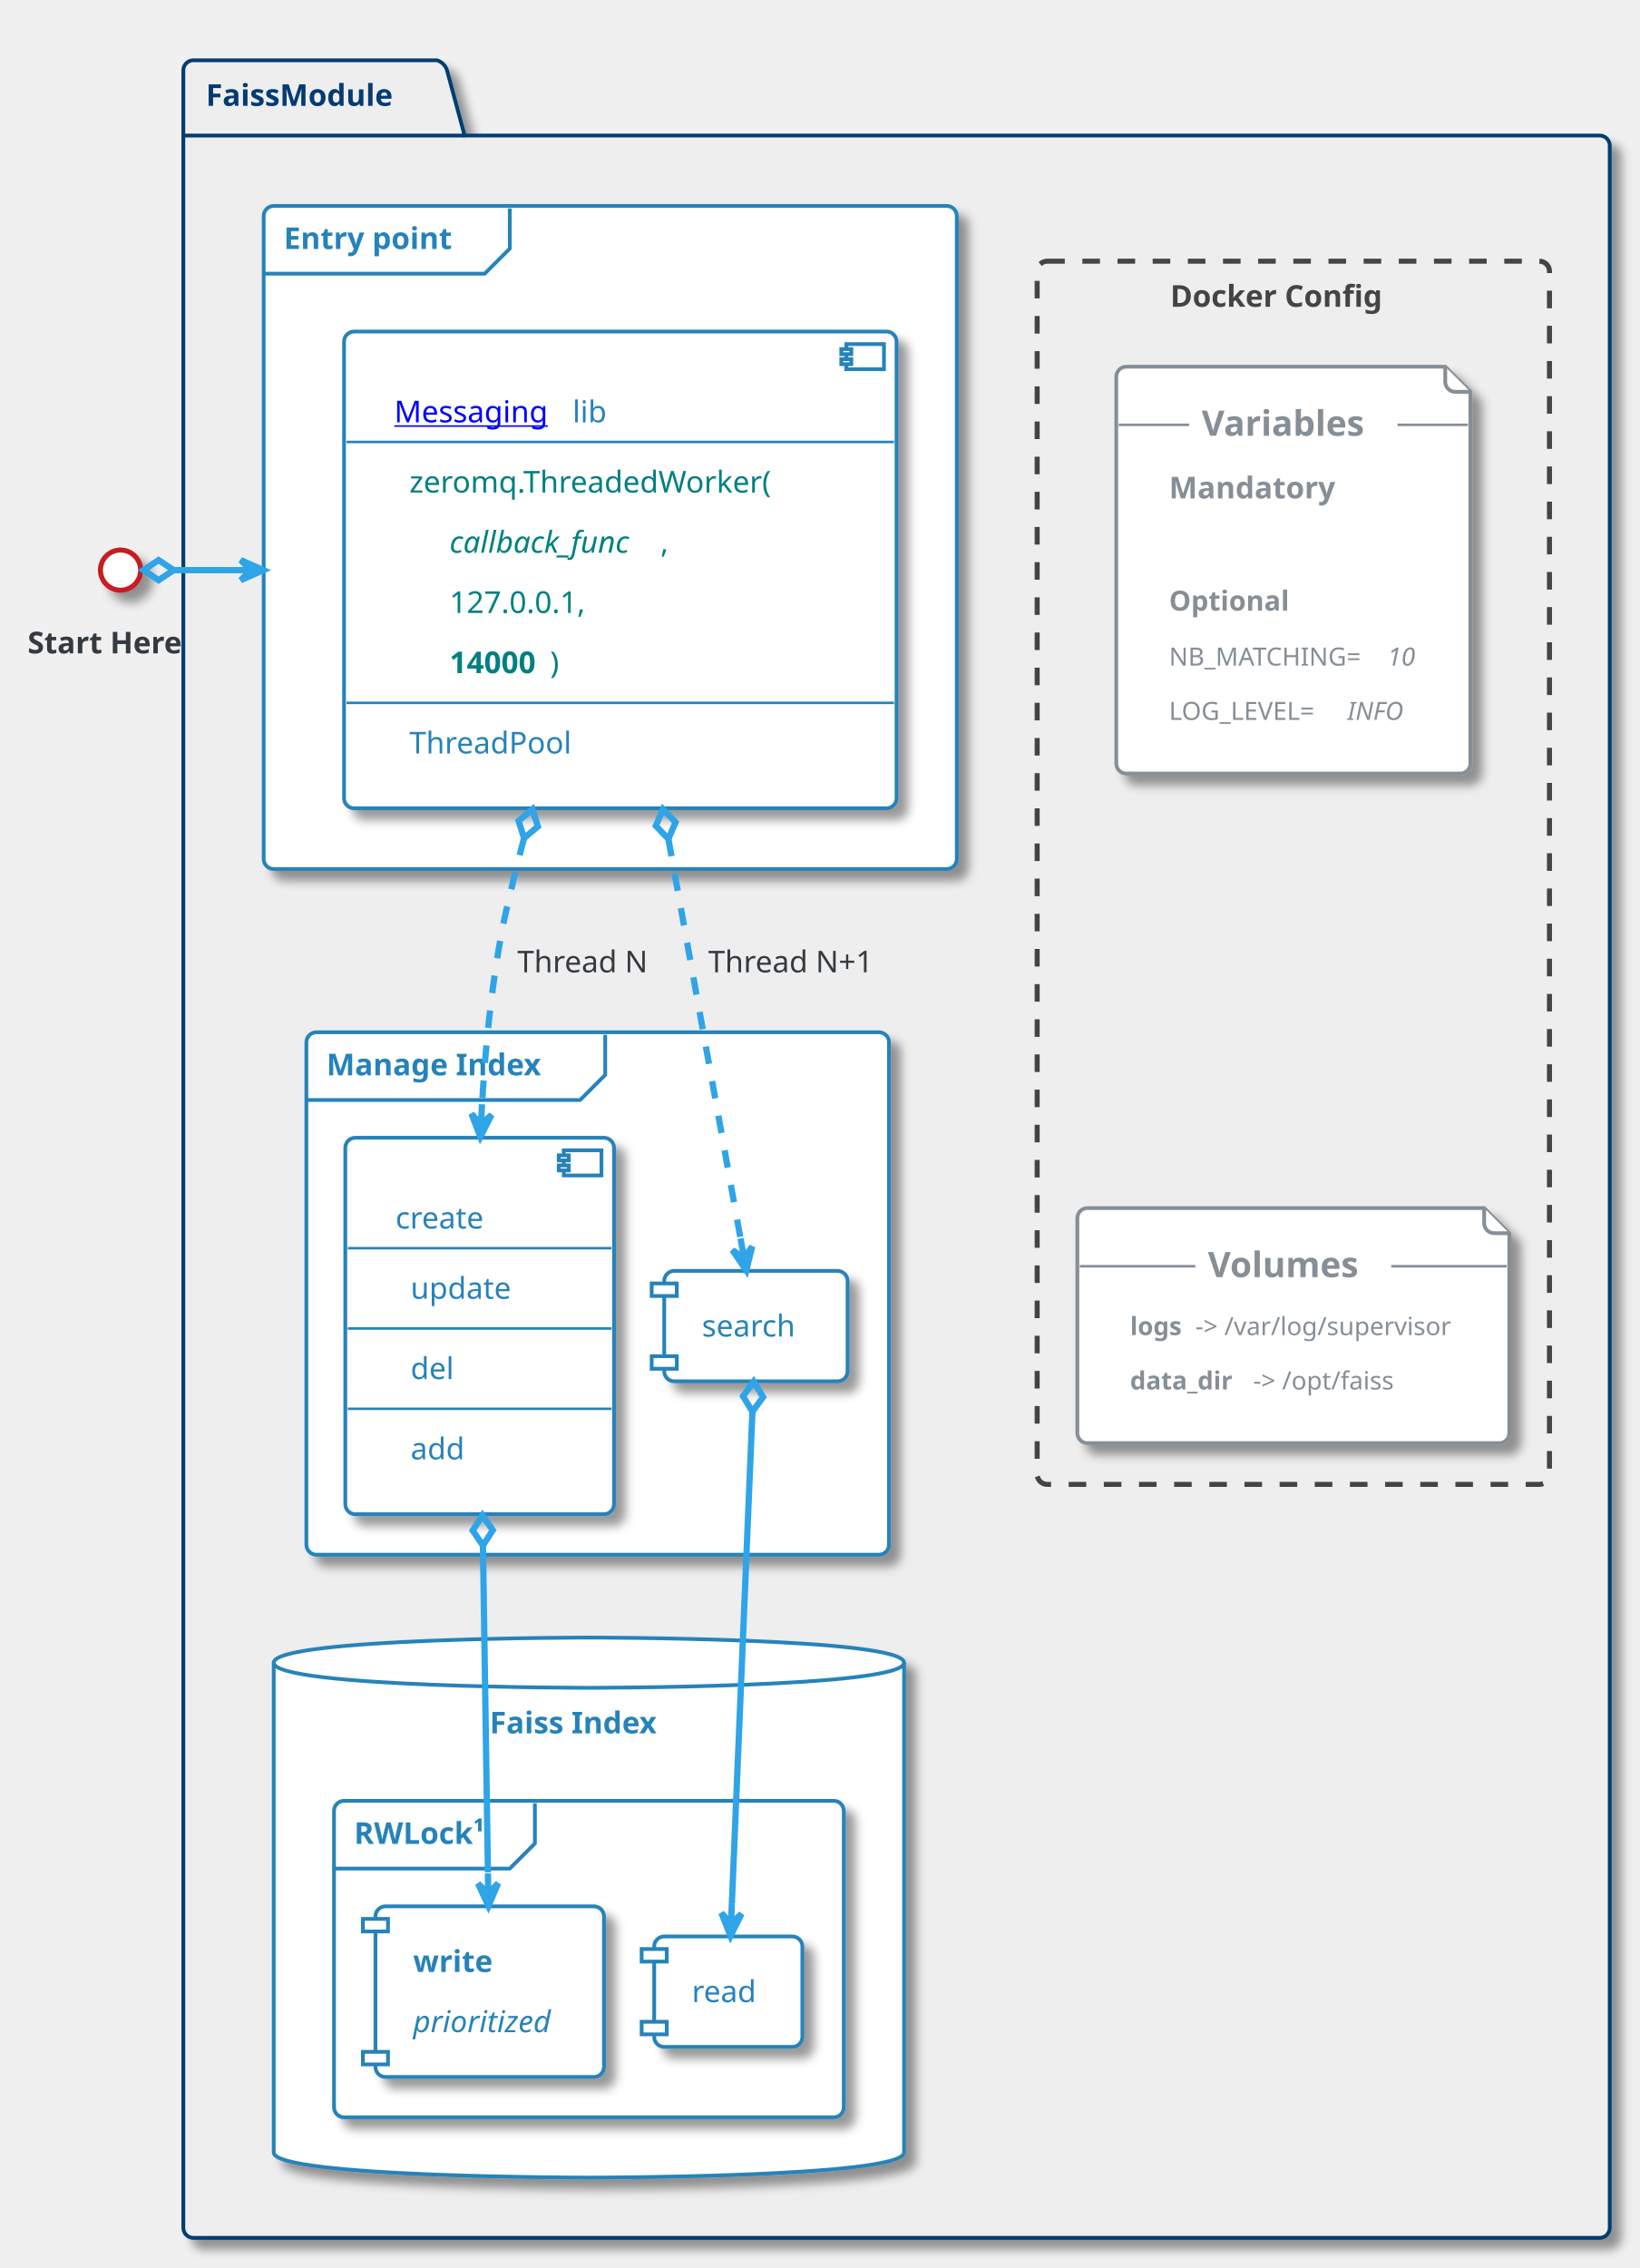
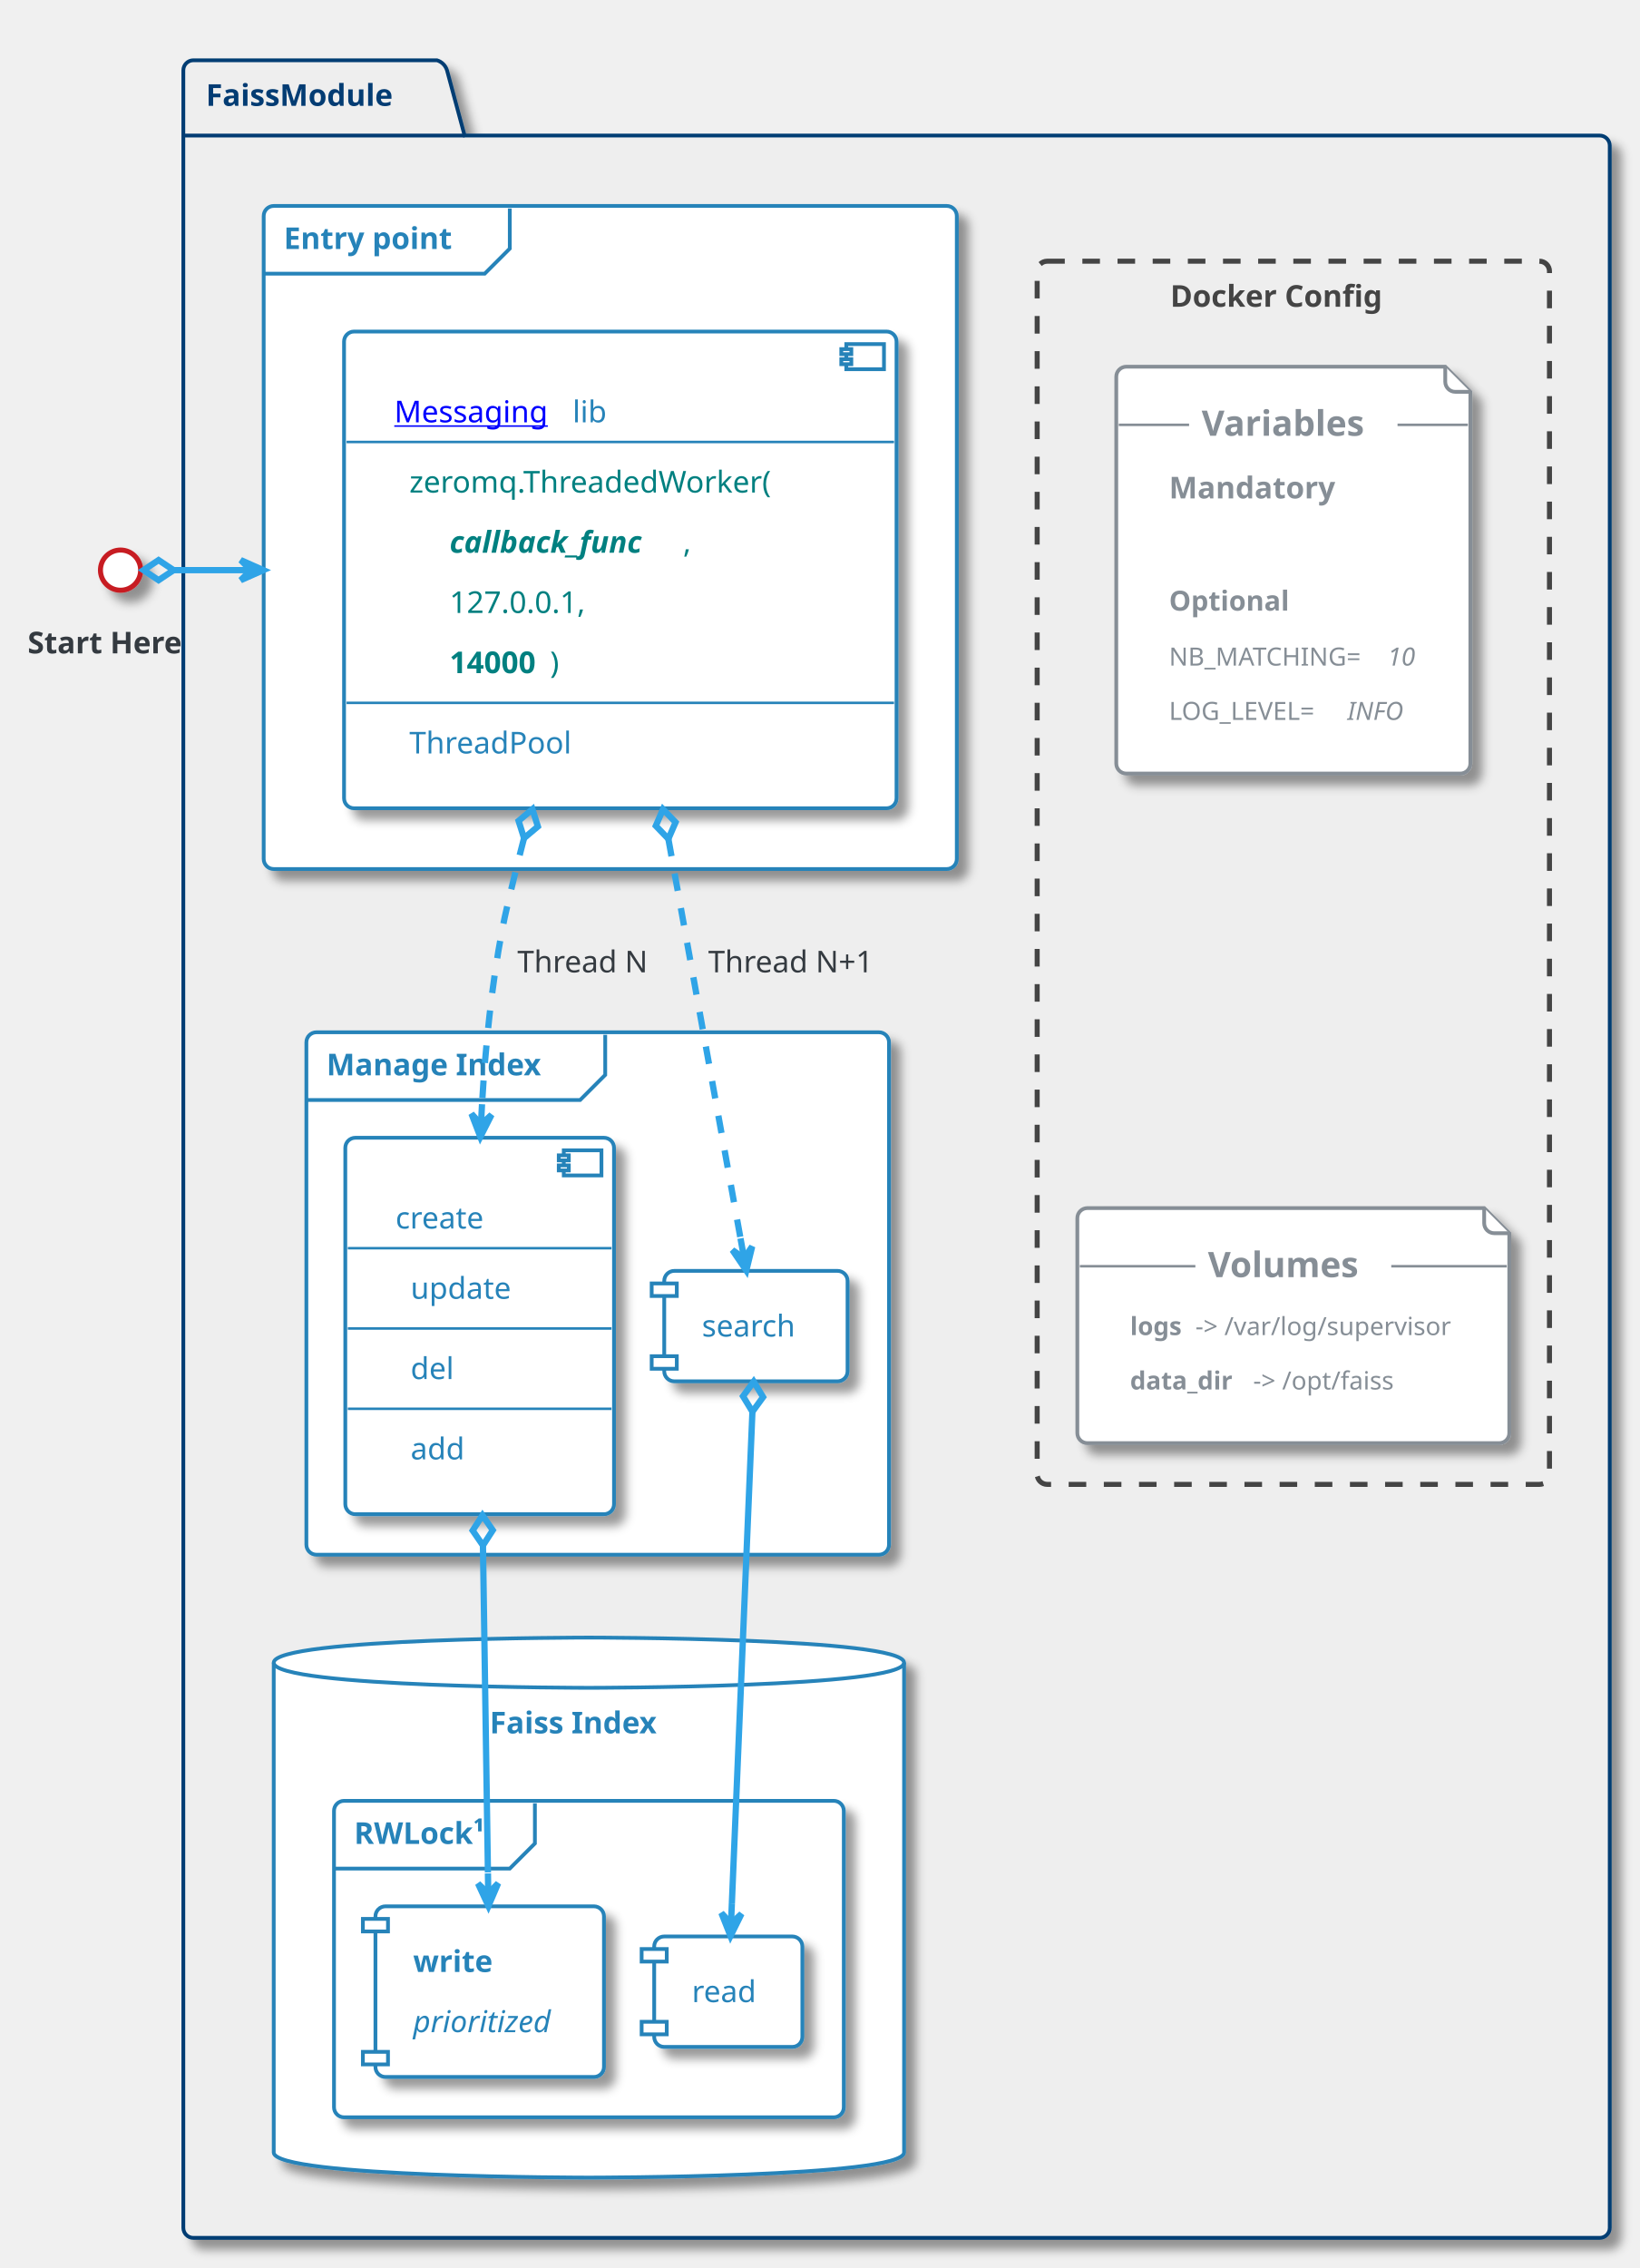
<svg xmlns="http://www.w3.org/2000/svg" xmlns:xlink="http://www.w3.org/1999/xlink" contentScriptType="application/ecmascript" contentStyleType="text/css" height="903px" preserveAspectRatio="none" style="width:653px;height:903px;background:#00000000;" version="1.1" viewBox="0 0 653 903" width="653px" zoomAndPan="magnify">
  <defs>
-     <filter height="300%" id="fwvt0zeiegndc" width="300%" x="-1" y="-1">
+     <filter height="300%" id="f5w7gt01oquen" width="300%" x="-1" y="-1">
      <feGaussianBlur result="blurOut" stdDeviation="2.0" />
      <feColorMatrix in="blurOut" result="blurOut2" type="matrix" values="0 0 0 0 0 0 0 0 0 0 0 0 0 0 0 0 0 0 .4 0" />
      <feOffset dx="4.0" dy="4.0" in="blurOut2" result="blurOut3" />
      <feBlend in="SourceGraphic" in2="blurOut3" mode="normal" />
    </filter>
  </defs>
  <g>
-     <path d="M77,24 L174,24 A6,6 0 0 1 178,28 L185,53.969 L637,53.969 A4,4 0 0 1 641,57.969 L641,887 A4,4 0 0 1 637,891 L77,891 A4,4 0 0 1 73,887 L73,28 A4,4 0 0 1 77,24 " fill="#EEEEEE" filter="url(#fwvt0zeiegndc)" style="stroke: #033C73; stroke-width: 1.5;" />
+     <path d="M77,24 L174,24 A6,6 0 0 1 178,28 L185,53.969 L637,53.969 A4,4 0 0 1 641,57.969 L641,887 A4,4 0 0 1 637,891 L77,891 A4,4 0 0 1 73,887 L73,28 A4,4 0 0 1 77,24 " fill="#EEEEEE" filter="url(#f5w7gt01oquen)" style="stroke: #033C73; stroke-width: 1.5;" />
    <line style="stroke: #033C73; stroke-width: 1.5;" x1="73" x2="185" y1="53.969" y2="53.969" />
    <text fill="#033C73" font-family="Verdana" font-size="12" font-weight="bold" lengthAdjust="spacingAndGlyphs" textLength="89" x="82" y="42.139">FaissModule</text>
    <rect fill="#EEEEEE" height="487" rx="4" ry="4" style="stroke: #444444; stroke-width: 2.0; stroke-dasharray: 7.0,7.0;" width="204" x="413" y="104" />
    <text fill="#444444" font-family="Verdana" font-size="12" font-weight="bold" lengthAdjust="spacingAndGlyphs" textLength="98" x="466" y="122.139">Docker Config</text>
-     <rect fill="#FFFFFF" filter="url(#fwvt0zeiegndc)" height="264" rx="4" ry="4" style="stroke: #2683B9; stroke-width: 1.5;" width="276" x="105" y="82" />
+     <rect fill="#FFFFFF" filter="url(#f5w7gt01oquen)" height="264" rx="4" ry="4" style="stroke: #2683B9; stroke-width: 1.5;" width="276" x="105" y="82" />
    <path d="M203,83 L203,98.969 L193,108.969 L105,108.969 " fill="none" style="stroke: #2683B9; stroke-width: 1.5;" />
    <text fill="#2683B9" font-family="Verdana" font-size="12" font-weight="bold" lengthAdjust="spacingAndGlyphs" textLength="78" x="113" y="99.139">Entry point</text>
-     <rect fill="#FFFFFF" filter="url(#fwvt0zeiegndc)" height="208" rx="4" ry="4" style="stroke: #2683B9; stroke-width: 1.5;" width="232" x="122" y="411" />
+     <rect fill="#FFFFFF" filter="url(#f5w7gt01oquen)" height="208" rx="4" ry="4" style="stroke: #2683B9; stroke-width: 1.5;" width="232" x="122" y="411" />
    <path d="M241,412 L241,427.969 L231,437.969 L122,437.969 " fill="none" style="stroke: #2683B9; stroke-width: 1.5;" />
    <text fill="#2683B9" font-family="Verdana" font-size="12" font-weight="bold" lengthAdjust="spacingAndGlyphs" textLength="99" x="130" y="428.139">Manage Index</text>
-     <path d="M109,662 C109,652 234.5,652 234.5,652 C234.5,652 360,652 360,662 L360,857 C360,867 234.5,867 234.5,867 C234.5,867 109,867 109,857 L109,662 " fill="#FFFFFF" filter="url(#fwvt0zeiegndc)" style="stroke: #2683B9; stroke-width: 1.5;" />
+     <path d="M109,662 C109,652 234.5,652 234.5,652 C234.5,652 360,652 360,662 L360,857 C360,867 234.5,867 234.5,867 C234.5,867 109,867 109,857 L109,662 " fill="#FFFFFF" filter="url(#f5w7gt01oquen)" style="stroke: #2683B9; stroke-width: 1.5;" />
    <path d="M109,662 C109,672 234.5,672 234.5,672 C234.5,672 360,672 360,662 " fill="none" style="stroke: #2683B9; stroke-width: 1.5;" />
    <text fill="#2683B9" font-family="Verdana" font-size="12" font-weight="bold" lengthAdjust="spacingAndGlyphs" textLength="79" x="195" y="690.139">Faiss Index</text>
-     <rect fill="#FFFFFF" filter="url(#fwvt0zeiegndc)" height="126" rx="4" ry="4" style="stroke: #2683B9; stroke-width: 1.5;" width="203" x="133" y="717" />
+     <rect fill="#FFFFFF" filter="url(#f5w7gt01oquen)" height="126" rx="4" ry="4" style="stroke: #2683B9; stroke-width: 1.5;" width="203" x="133" y="717" />
    <path d="M213,718 L213,733.969 L203,743.969 L133,743.969 " fill="none" style="stroke: #2683B9; stroke-width: 1.5;" />
    <text fill="#2683B9" font-family="Verdana" font-size="12" font-weight="bold" lengthAdjust="spacingAndGlyphs" textLength="60" x="141" y="734.139">RWLock¹</text>
-     <path d="M444.5,150 L444.5,303.992 A4,4 0 0 0 448.5,307.992 L581.5,307.992 A4,4 0 0 0 585.5,303.992 L585.5,156 L575.5,146 L448.5,146 A4,4 0 0 0 444.5,150 " fill="#FFFFFF" filter="url(#fwvt0zeiegndc)" style="stroke: #868E96; stroke-width: 1.5;" />
+     <path d="M444.5,150 L444.5,303.992 A4,4 0 0 0 448.5,307.992 L581.5,307.992 A4,4 0 0 0 585.5,303.992 L585.5,156 L575.5,146 L448.5,146 A4,4 0 0 0 444.5,150 " fill="#FFFFFF" filter="url(#f5w7gt01oquen)" style="stroke: #868E96; stroke-width: 1.5;" />
    <path d="M575.5,146 L575.5,152 A4,4 0 0 0 579.5,156 L585.5,156 " fill="#FFFFFF" style="stroke: #868E96; stroke-width: 1.5;" />
    <text fill="#868E96" font-family="Verdana" font-size="12" font-weight="bold" lengthAdjust="spacingAndGlyphs" textLength="77" x="465.5" y="198.435">Mandatory</text>
    <text fill="#868E96" font-family="Verdana" font-size="10" lengthAdjust="spacingAndGlyphs" textLength="0" x="468.5" y="220.548" />
    <text fill="#868E96" font-family="Verdana" font-size="11" font-weight="bold" lengthAdjust="spacingAndGlyphs" textLength="55" x="465.5" y="243.117">Optional</text>
    <text fill="#868E96" font-family="Verdana" font-size="10" lengthAdjust="spacingAndGlyphs" textLength="84" x="465.5" y="264.993">NB_MATCHING=</text>
    <text fill="#868E96" font-family="Verdana" font-size="10" font-style="italic" lengthAdjust="spacingAndGlyphs" textLength="12" x="552.5" y="264.993">10</text>
    <text fill="#868E96" font-family="Verdana" font-size="10" lengthAdjust="spacingAndGlyphs" textLength="68" x="465.5" y="286.634">LOG_LEVEL=</text>
    <text fill="#868E96" font-family="Verdana" font-size="10" font-style="italic" lengthAdjust="spacingAndGlyphs" textLength="25" x="536.5" y="286.634">INFO</text>
    <line style="stroke: #868E96; stroke-width: 1.0;" x1="445.5" x2="473.5" y1="169.148" y2="169.148" />
    <text fill="#868E96" font-family="Verdana" font-size="14" font-weight="bold" lengthAdjust="spacingAndGlyphs" textLength="73" x="478.5" y="173.495">Variables</text>
    <line style="stroke: #868E96; stroke-width: 1.0;" x1="556.5" x2="584.5" y1="169.148" y2="169.148" />
-     <path d="M429,485 L429,570.578 A4,4 0 0 0 433,574.578 L597,574.578 A4,4 0 0 0 601,570.578 L601,491 L591,481 L433,481 A4,4 0 0 0 429,485 " fill="#FFFFFF" filter="url(#fwvt0zeiegndc)" style="stroke: #868E96; stroke-width: 1.5;" />
+     <path d="M429,485 L429,570.578 A4,4 0 0 0 433,574.578 L597,574.578 A4,4 0 0 0 601,570.578 L601,491 L591,481 L433,481 A4,4 0 0 0 429,485 " fill="#FFFFFF" filter="url(#f5w7gt01oquen)" style="stroke: #868E96; stroke-width: 1.5;" />
    <path d="M591,481 L591,487 A4,4 0 0 0 595,491 L601,491 " fill="#FFFFFF" style="stroke: #868E96; stroke-width: 1.5;" />
    <text fill="#868E96" font-family="Verdana" font-size="10" font-weight="bold" lengthAdjust="spacingAndGlyphs" textLength="23" x="450" y="531.579">logs</text>
    <text fill="#868E96" font-family="Verdana" font-size="10" lengthAdjust="spacingAndGlyphs" textLength="104" x="476" y="531.579">-&gt; /var/log/supervisor</text>
    <text fill="#868E96" font-family="Verdana" font-size="10" font-weight="bold" lengthAdjust="spacingAndGlyphs" textLength="46" x="450" y="553.22">data_dir</text>
    <text fill="#868E96" font-family="Verdana" font-size="10" lengthAdjust="spacingAndGlyphs" textLength="59" x="499" y="553.22">-&gt; /opt/faiss</text>
    <line style="stroke: #868E96; stroke-width: 1.0;" x1="430" x2="476" y1="504.148" y2="504.148" />
    <text fill="#868E96" font-family="Verdana" font-size="14" font-weight="bold" lengthAdjust="spacingAndGlyphs" textLength="68" x="481" y="508.495">Volumes</text>
    <line style="stroke: #868E96; stroke-width: 1.0;" x1="554" x2="600" y1="504.148" y2="504.148" />
-     <rect fill="#FFFFFF" filter="url(#fwvt0zeiegndc)" height="189.812" rx="4" ry="4" style="stroke: #2683B9; stroke-width: 1.5;" width="220" x="137" y="132" />
+     <rect fill="#FFFFFF" filter="url(#f5w7gt01oquen)" height="189.812" rx="4" ry="4" style="stroke: #2683B9; stroke-width: 1.5;" width="220" x="137" y="132" />
    <rect fill="#FFFFFF" height="10" style="stroke: #2683B9; stroke-width: 1.5;" width="15" x="337" y="137" />
    <rect fill="#FFFFFF" height="2" style="stroke: #2683B9; stroke-width: 1.5;" width="4" x="335" y="139" />
    <rect fill="#FFFFFF" height="2" style="stroke: #2683B9; stroke-width: 1.5;" width="4" x="335" y="143" />
    <a href="http://10.165.64.205/AI/Messaging" target="_top" title="http://10.165.64.205/AI/Messaging" xlink:actuate="onRequest" xlink:href="http://10.165.64.205/AI/Messaging" xlink:show="new" xlink:title="http://10.165.64.205/AI/Messaging" xlink:type="simple">
      <text fill="#0000FF" font-family="Verdana" font-size="12" lengthAdjust="spacingAndGlyphs" text-decoration="underline" textLength="67" x="157" y="168.139">Messaging</text>
    </a>
    <text fill="#2683B9" font-family="Verdana" font-size="12" lengthAdjust="spacingAndGlyphs" textLength="14" x="228" y="168.139">lib</text>
    <line style="stroke: #2683B9; stroke-width: 1.0;" x1="138" x2="356" y1="175.969" y2="175.969" />
    <text fill="#008080" font-family="Verdana" font-size="12" lengthAdjust="spacingAndGlyphs" textLength="158" x="163" y="196.107">zeromq.ThreadedWorker(</text>
    <text fill="#008080" font-family="Verdana" font-size="12" lengthAdjust="spacingAndGlyphs" textLength="0" x="179" y="220.076" />
-     <text fill="#008080" font-family="Verdana" font-size="12" font-style="italic" lengthAdjust="spacingAndGlyphs" textLength="84" x="179" y="220.076">callback_func</text>
-     <text fill="#008080" font-family="Verdana" font-size="12" lengthAdjust="spacingAndGlyphs" textLength="4" x="263" y="220.076">,</text>
+     <text fill="#008080" font-family="Verdana" font-size="12" font-style="italic" font-weight="bold" lengthAdjust="spacingAndGlyphs" textLength="93" x="179" y="220.076">callback_func</text>
+     <text fill="#008080" font-family="Verdana" font-size="12" lengthAdjust="spacingAndGlyphs" textLength="4" x="272" y="220.076">,</text>
    <text fill="#008080" font-family="Verdana" font-size="12" lengthAdjust="spacingAndGlyphs" textLength="64" x="179" y="244.045">127.0.0.1,</text>
    <text fill="#008080" font-family="Verdana" font-size="12" lengthAdjust="spacingAndGlyphs" textLength="0" x="179" y="268.014" />
    <text fill="#008080" font-family="Verdana" font-size="12" font-weight="bold" lengthAdjust="spacingAndGlyphs" textLength="40" x="179" y="268.014">14000</text>
    <text fill="#008080" font-family="Verdana" font-size="12" lengthAdjust="spacingAndGlyphs" textLength="5" x="219" y="268.014">)</text>
    <line style="stroke: #2683B9; stroke-width: 1.0;" x1="138" x2="356" y1="279.844" y2="279.844" />
    <text fill="#2683B9" font-family="Verdana" font-size="12" lengthAdjust="spacingAndGlyphs" textLength="71" x="163" y="299.982">ThreadPool</text>
-     <rect fill="#FFFFFF" filter="url(#fwvt0zeiegndc)" height="149.875" rx="4" ry="4" style="stroke: #2683B9; stroke-width: 1.5;" width="107" x="137.5" y="453" />
+     <rect fill="#FFFFFF" filter="url(#f5w7gt01oquen)" height="149.875" rx="4" ry="4" style="stroke: #2683B9; stroke-width: 1.5;" width="107" x="137.5" y="453" />
    <rect fill="#FFFFFF" height="10" style="stroke: #2683B9; stroke-width: 1.5;" width="15" x="224.5" y="458" />
    <rect fill="#FFFFFF" height="2" style="stroke: #2683B9; stroke-width: 1.5;" width="4" x="222.5" y="460" />
    <rect fill="#FFFFFF" height="2" style="stroke: #2683B9; stroke-width: 1.5;" width="4" x="222.5" y="464" />
    <text fill="#2683B9" font-family="Verdana" font-size="12" lengthAdjust="spacingAndGlyphs" textLength="41" x="157.5" y="489.139">create</text>
    <line style="stroke: #2683B9; stroke-width: 1.0;" x1="138.5" x2="243.5" y1="496.969" y2="496.969" />
    <text fill="#2683B9" font-family="Verdana" font-size="12" lengthAdjust="spacingAndGlyphs" textLength="45" x="163.5" y="517.107">update</text>
    <line style="stroke: #2683B9; stroke-width: 1.0;" x1="138.5" x2="243.5" y1="528.938" y2="528.938" />
    <text fill="#2683B9" font-family="Verdana" font-size="12" lengthAdjust="spacingAndGlyphs" textLength="19" x="163.5" y="549.076">del</text>
    <line style="stroke: #2683B9; stroke-width: 1.0;" x1="138.5" x2="243.5" y1="560.906" y2="560.906" />
    <text fill="#2683B9" font-family="Verdana" font-size="12" lengthAdjust="spacingAndGlyphs" textLength="24" x="163.5" y="581.045">add</text>
-     <rect fill="#FFFFFF" filter="url(#fwvt0zeiegndc)" height="43.969" rx="4" ry="4" style="stroke: #2683B9; stroke-width: 1.5;" width="73" x="264.5" y="506" />
+     <rect fill="#FFFFFF" filter="url(#f5w7gt01oquen)" height="43.969" rx="4" ry="4" style="stroke: #2683B9; stroke-width: 1.5;" width="73" x="264.5" y="506" />
    <rect fill="#FFFFFF" height="5" style="stroke: #2683B9; stroke-width: 1.5;" width="10" x="259.5" y="511" />
    <rect fill="#FFFFFF" height="5" style="stroke: #2683B9; stroke-width: 1.5;" width="10" x="259.5" y="539.969" />
    <text fill="#2683B9" font-family="Verdana" font-size="12" lengthAdjust="spacingAndGlyphs" textLength="43" x="279.5" y="532.139">search</text>
-     <rect fill="#FFFFFF" filter="url(#fwvt0zeiegndc)" height="67.938" rx="4" ry="4" style="stroke: #2683B9; stroke-width: 1.5;" width="91" x="149.5" y="759" />
+     <rect fill="#FFFFFF" filter="url(#f5w7gt01oquen)" height="67.938" rx="4" ry="4" style="stroke: #2683B9; stroke-width: 1.5;" width="91" x="149.5" y="759" />
    <rect fill="#FFFFFF" height="5" style="stroke: #2683B9; stroke-width: 1.5;" width="10" x="144.5" y="764" />
    <rect fill="#FFFFFF" height="5" style="stroke: #2683B9; stroke-width: 1.5;" width="10" x="144.5" y="816.938" />
    <text fill="#2683B9" font-family="Verdana" font-size="12" font-weight="bold" lengthAdjust="spacingAndGlyphs" textLength="37" x="164.5" y="785.139">write</text>
    <text fill="#2683B9" font-family="Verdana" font-size="12" font-style="italic" lengthAdjust="spacingAndGlyphs" textLength="61" x="164.5" y="809.107">prioritized</text>
-     <rect fill="#FFFFFF" filter="url(#fwvt0zeiegndc)" height="43.969" rx="4" ry="4" style="stroke: #2683B9; stroke-width: 1.5;" width="59" x="260.5" y="771" />
+     <rect fill="#FFFFFF" filter="url(#f5w7gt01oquen)" height="43.969" rx="4" ry="4" style="stroke: #2683B9; stroke-width: 1.5;" width="59" x="260.5" y="771" />
    <rect fill="#FFFFFF" height="5" style="stroke: #2683B9; stroke-width: 1.5;" width="10" x="255.5" y="776" />
    <rect fill="#FFFFFF" height="5" style="stroke: #2683B9; stroke-width: 1.5;" width="10" x="255.5" y="804.969" />
    <text fill="#2683B9" font-family="Verdana" font-size="12" lengthAdjust="spacingAndGlyphs" textLength="29" x="275.5" y="797.139">read</text>
-     <ellipse cx="48" cy="227" fill="#FFFFFF" filter="url(#fwvt0zeiegndc)" rx="8" ry="8" style="stroke: #C71C22; stroke-width: 2.0;" />
+     <ellipse cx="48" cy="227" fill="#FFFFFF" filter="url(#f5w7gt01oquen)" rx="8" ry="8" style="stroke: #C71C22; stroke-width: 2.0;" />
    <text fill="#343A40" font-family="Verdana" font-size="12" font-weight="bold" lengthAdjust="spacingAndGlyphs" textLength="74" x="11" y="260.139">Start Here</text>
    <path d="M69.141,227 C69.141,227 84.564,227 91.564,227 C95.064,227 98.564,227 102.064,227 C102.939,227 103.814,227 104.689,227 C104.743,227 104.798,227 104.853,227 " fill="none" id="FAISSØMQ-EntryPoint" style="stroke: #2FA4E7; stroke-width: 2.5;" />
    <polygon fill="#2FA4E7" points="104.853,227,95.853,223,99.853,227,95.853,231,104.853,227" style="stroke: #2FA4E7; stroke-width: 2.5;" />
    <polygon fill="#00000000" points="57.141,227,63.141,231,69.141,227,63.141,223,57.141,227" style="stroke: #2FA4E7; stroke-width: 2.5;" />
    <path d="M266.146,334.004 C266.146,334.004 287.959,454.79 294.86,493.003 " fill="none" id="FAISS_MSG_C-search" style="stroke: #2FA4E7; stroke-width: 2.5; stroke-dasharray: 7.0,7.0;" />
    <polygon fill="#2FA4E7" points="297.181,505.853,299.518,496.285,296.293,500.933,291.645,497.707,297.181,505.853" style="stroke: #2FA4E7; stroke-width: 2.5;" />
    <line style="stroke: #2FA4E7; stroke-width: 2.5;" x1="296.293" x2="294.87" y1="500.933" y2="493.06" />
    <polygon fill="#00000000" points="264.012,322.195,261.142,328.811,266.146,334.004,269.015,327.388,264.012,322.195" style="stroke: #2FA4E7; stroke-width: 2.5;" />
    <text fill="#343A40" font-family="Verdana" font-size="12" lengthAdjust="spacingAndGlyphs" textLength="75" x="282" y="387.139">Thread N+1</text>
    <path d="M208.675,333.711 C208.675,333.711 202.197,358.479 200,370 C195.746,392.306 193.306,416.691 191.951,439.449 " fill="none" id="FAISS_MSG_C-FaissIdxMgnt" style="stroke: #2FA4E7; stroke-width: 2.5; stroke-dasharray: 7.0,7.0;" />
    <polygon fill="#2FA4E7" points="191.272,452.633,195.73,443.851,191.529,447.64,187.74,443.439,191.272,452.633" style="stroke: #2FA4E7; stroke-width: 2.5;" />
    <line style="stroke: #2FA4E7; stroke-width: 2.5;" x1="191.529" x2="191.94" y1="447.64" y2="439.65" />
    <polygon fill="#00000000" points="212.015,322.185,206.503,326.834,208.675,333.711,214.187,329.061,212.015,322.185" style="stroke: #2FA4E7; stroke-width: 2.5;" />
    <text fill="#343A40" font-family="Verdana" font-size="12" lengthAdjust="spacingAndGlyphs" textLength="57" x="206" y="387.139">Thread N</text>
    <path d="M299.616,562.067 C299.616,562.067 293.538,707.42 291.429,757.826 " fill="none" id="search-read" style="stroke: #2FA4E7; stroke-width: 2.5;" />
    <polygon fill="#2FA4E7" points="290.886,770.822,295.258,761.997,291.095,765.826,287.265,761.663,290.886,770.822" style="stroke: #2FA4E7; stroke-width: 2.5;" />
    <line style="stroke: #2FA4E7; stroke-width: 2.5;" x1="291.095" x2="291.429" y1="765.826" y2="757.833" />
    <polygon fill="#00000000" points="300.118,550.078,295.87,555.905,299.616,562.067,303.863,556.24,300.118,550.078" style="stroke: #2FA4E7; stroke-width: 2.5;" />
    <path d="M192.312,615.31 C192.312,615.31 193.751,709.845 194.293,745.502 " fill="none" id="FaissIdxMgnt-write" style="stroke: #2FA4E7; stroke-width: 2.5;" />
    <polygon fill="#2FA4E7" points="194.496,758.879,198.359,749.819,194.42,753.88,190.36,749.941,194.496,758.879" style="stroke: #2FA4E7; stroke-width: 2.5;" />
    <line style="stroke: #2FA4E7; stroke-width: 2.5;" x1="194.42" x2="194.298" y1="753.88" y2="745.88" />
    <polygon fill="#00000000" points="192.13,603.311,188.221,609.371,192.312,615.31,196.22,609.25,192.13,603.311" style="stroke: #2FA4E7; stroke-width: 2.5;" />
  </g>
</svg>
